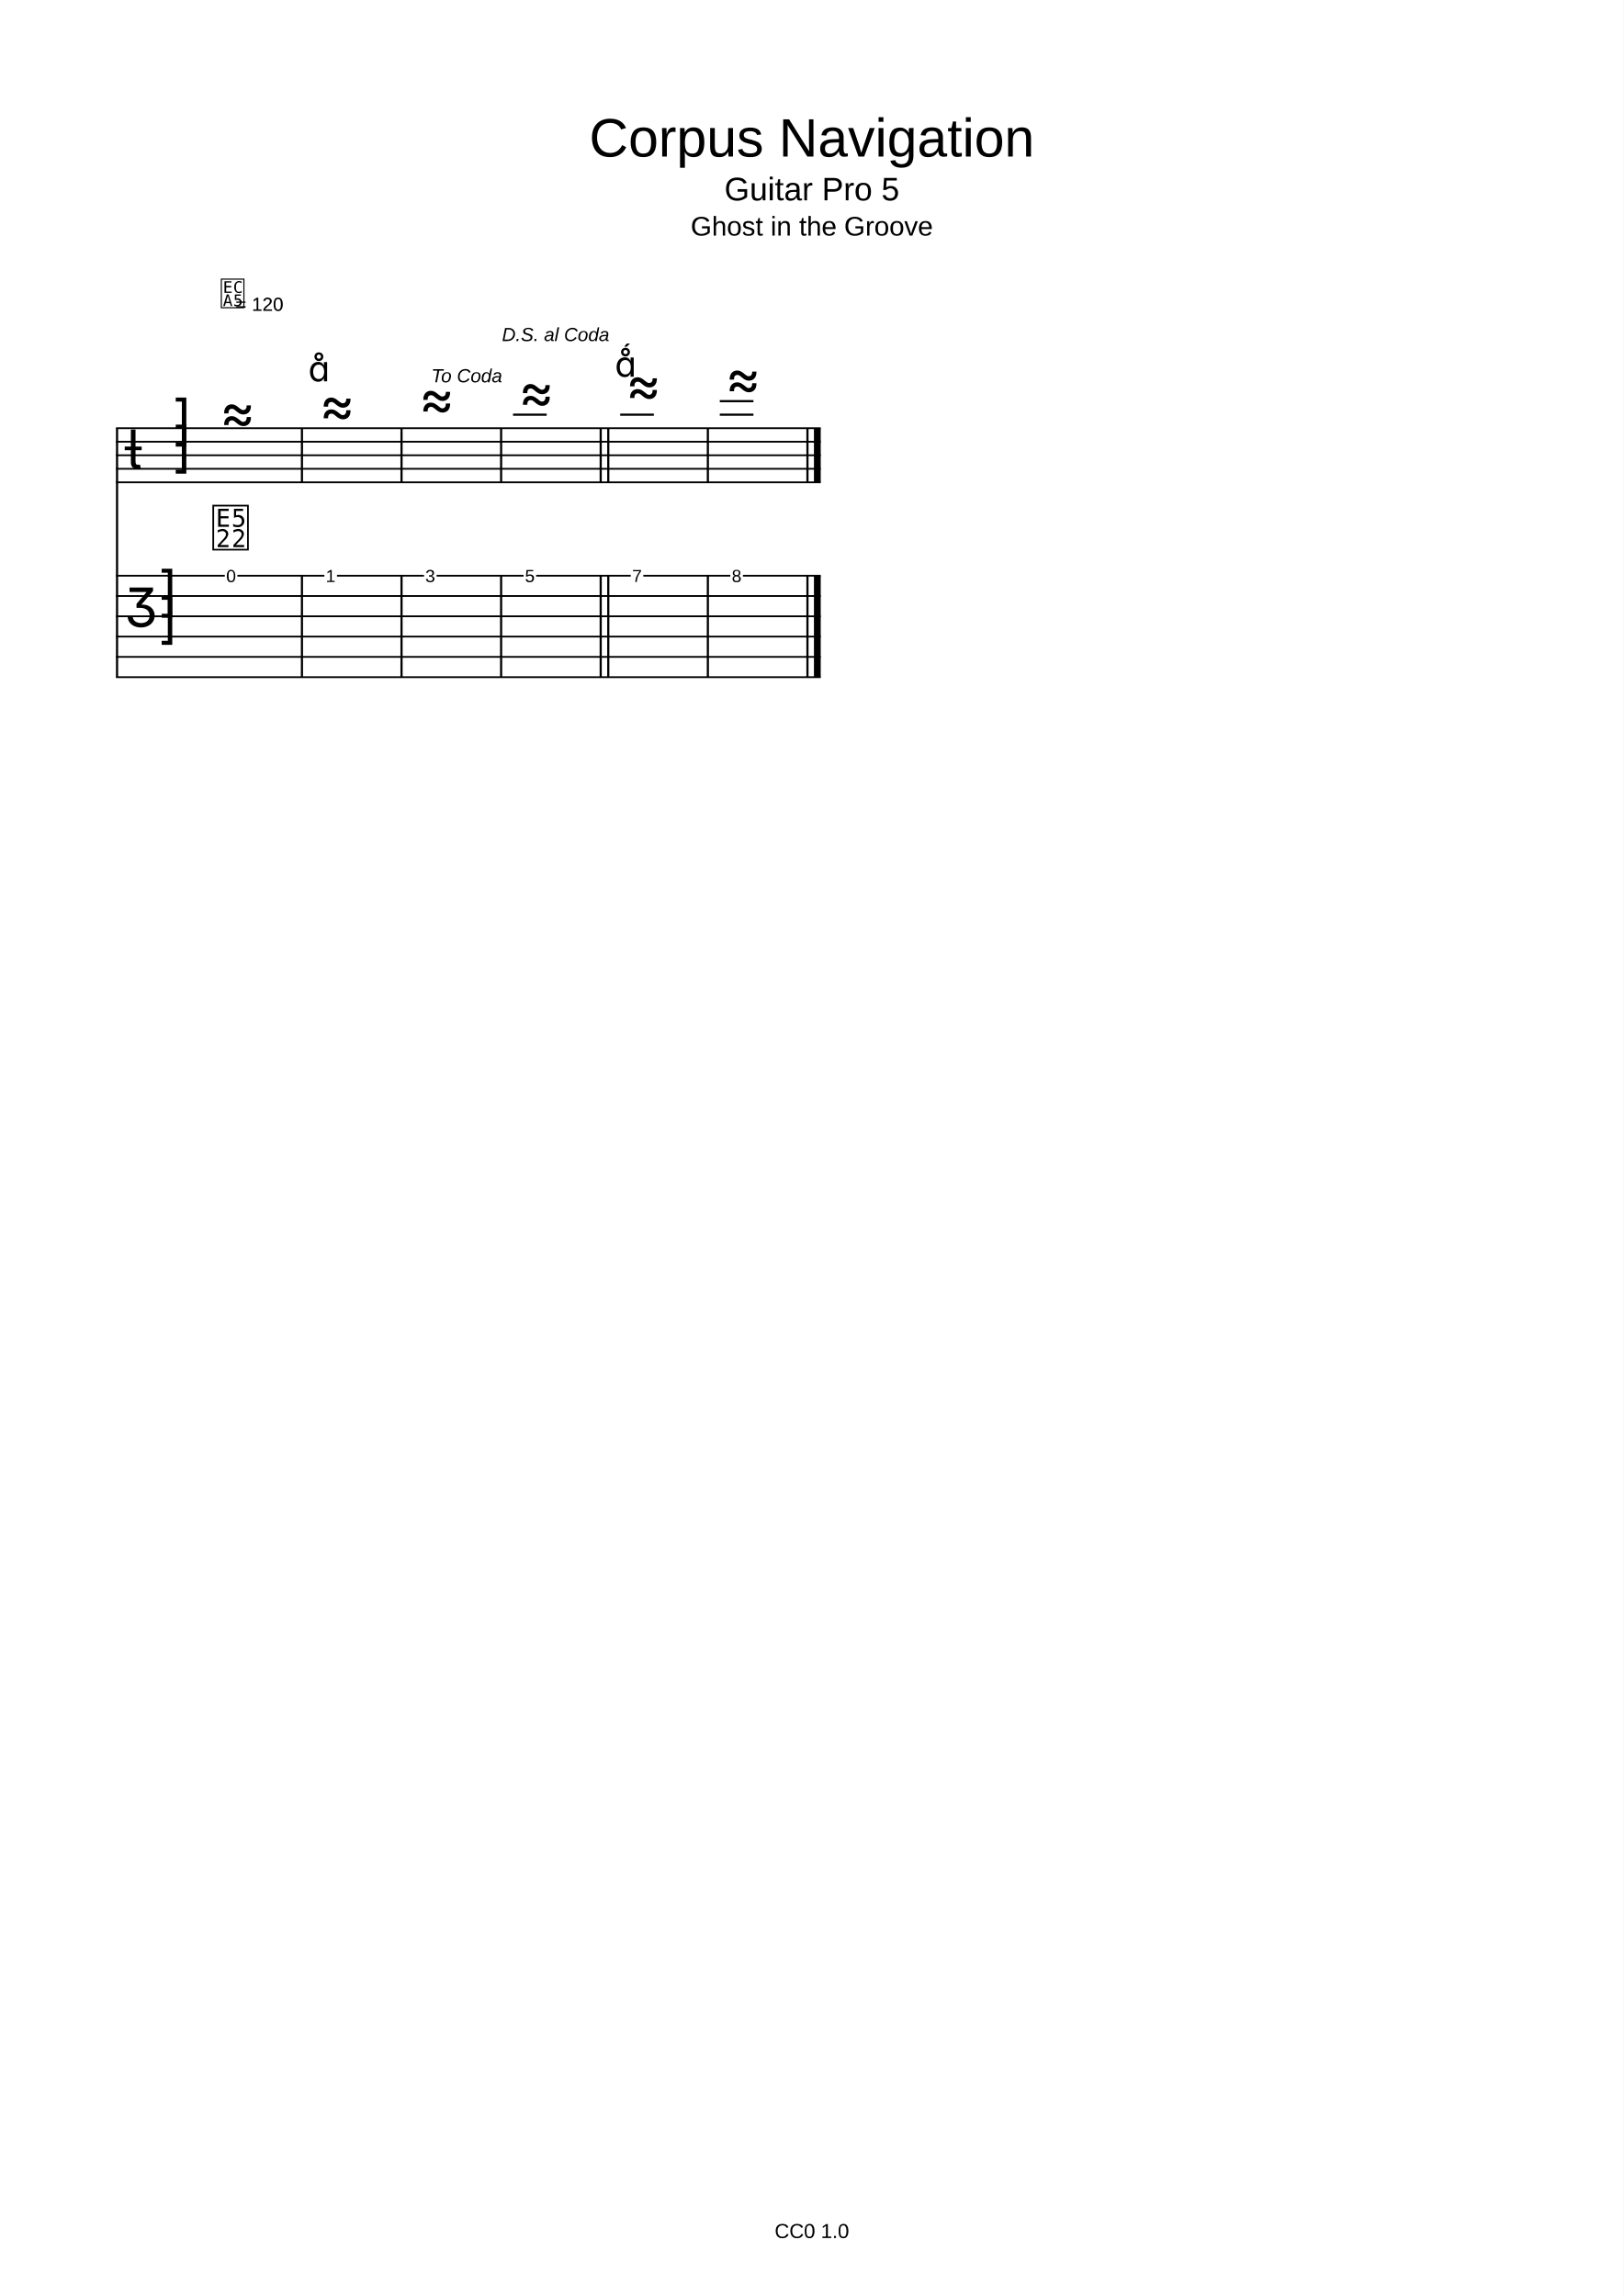
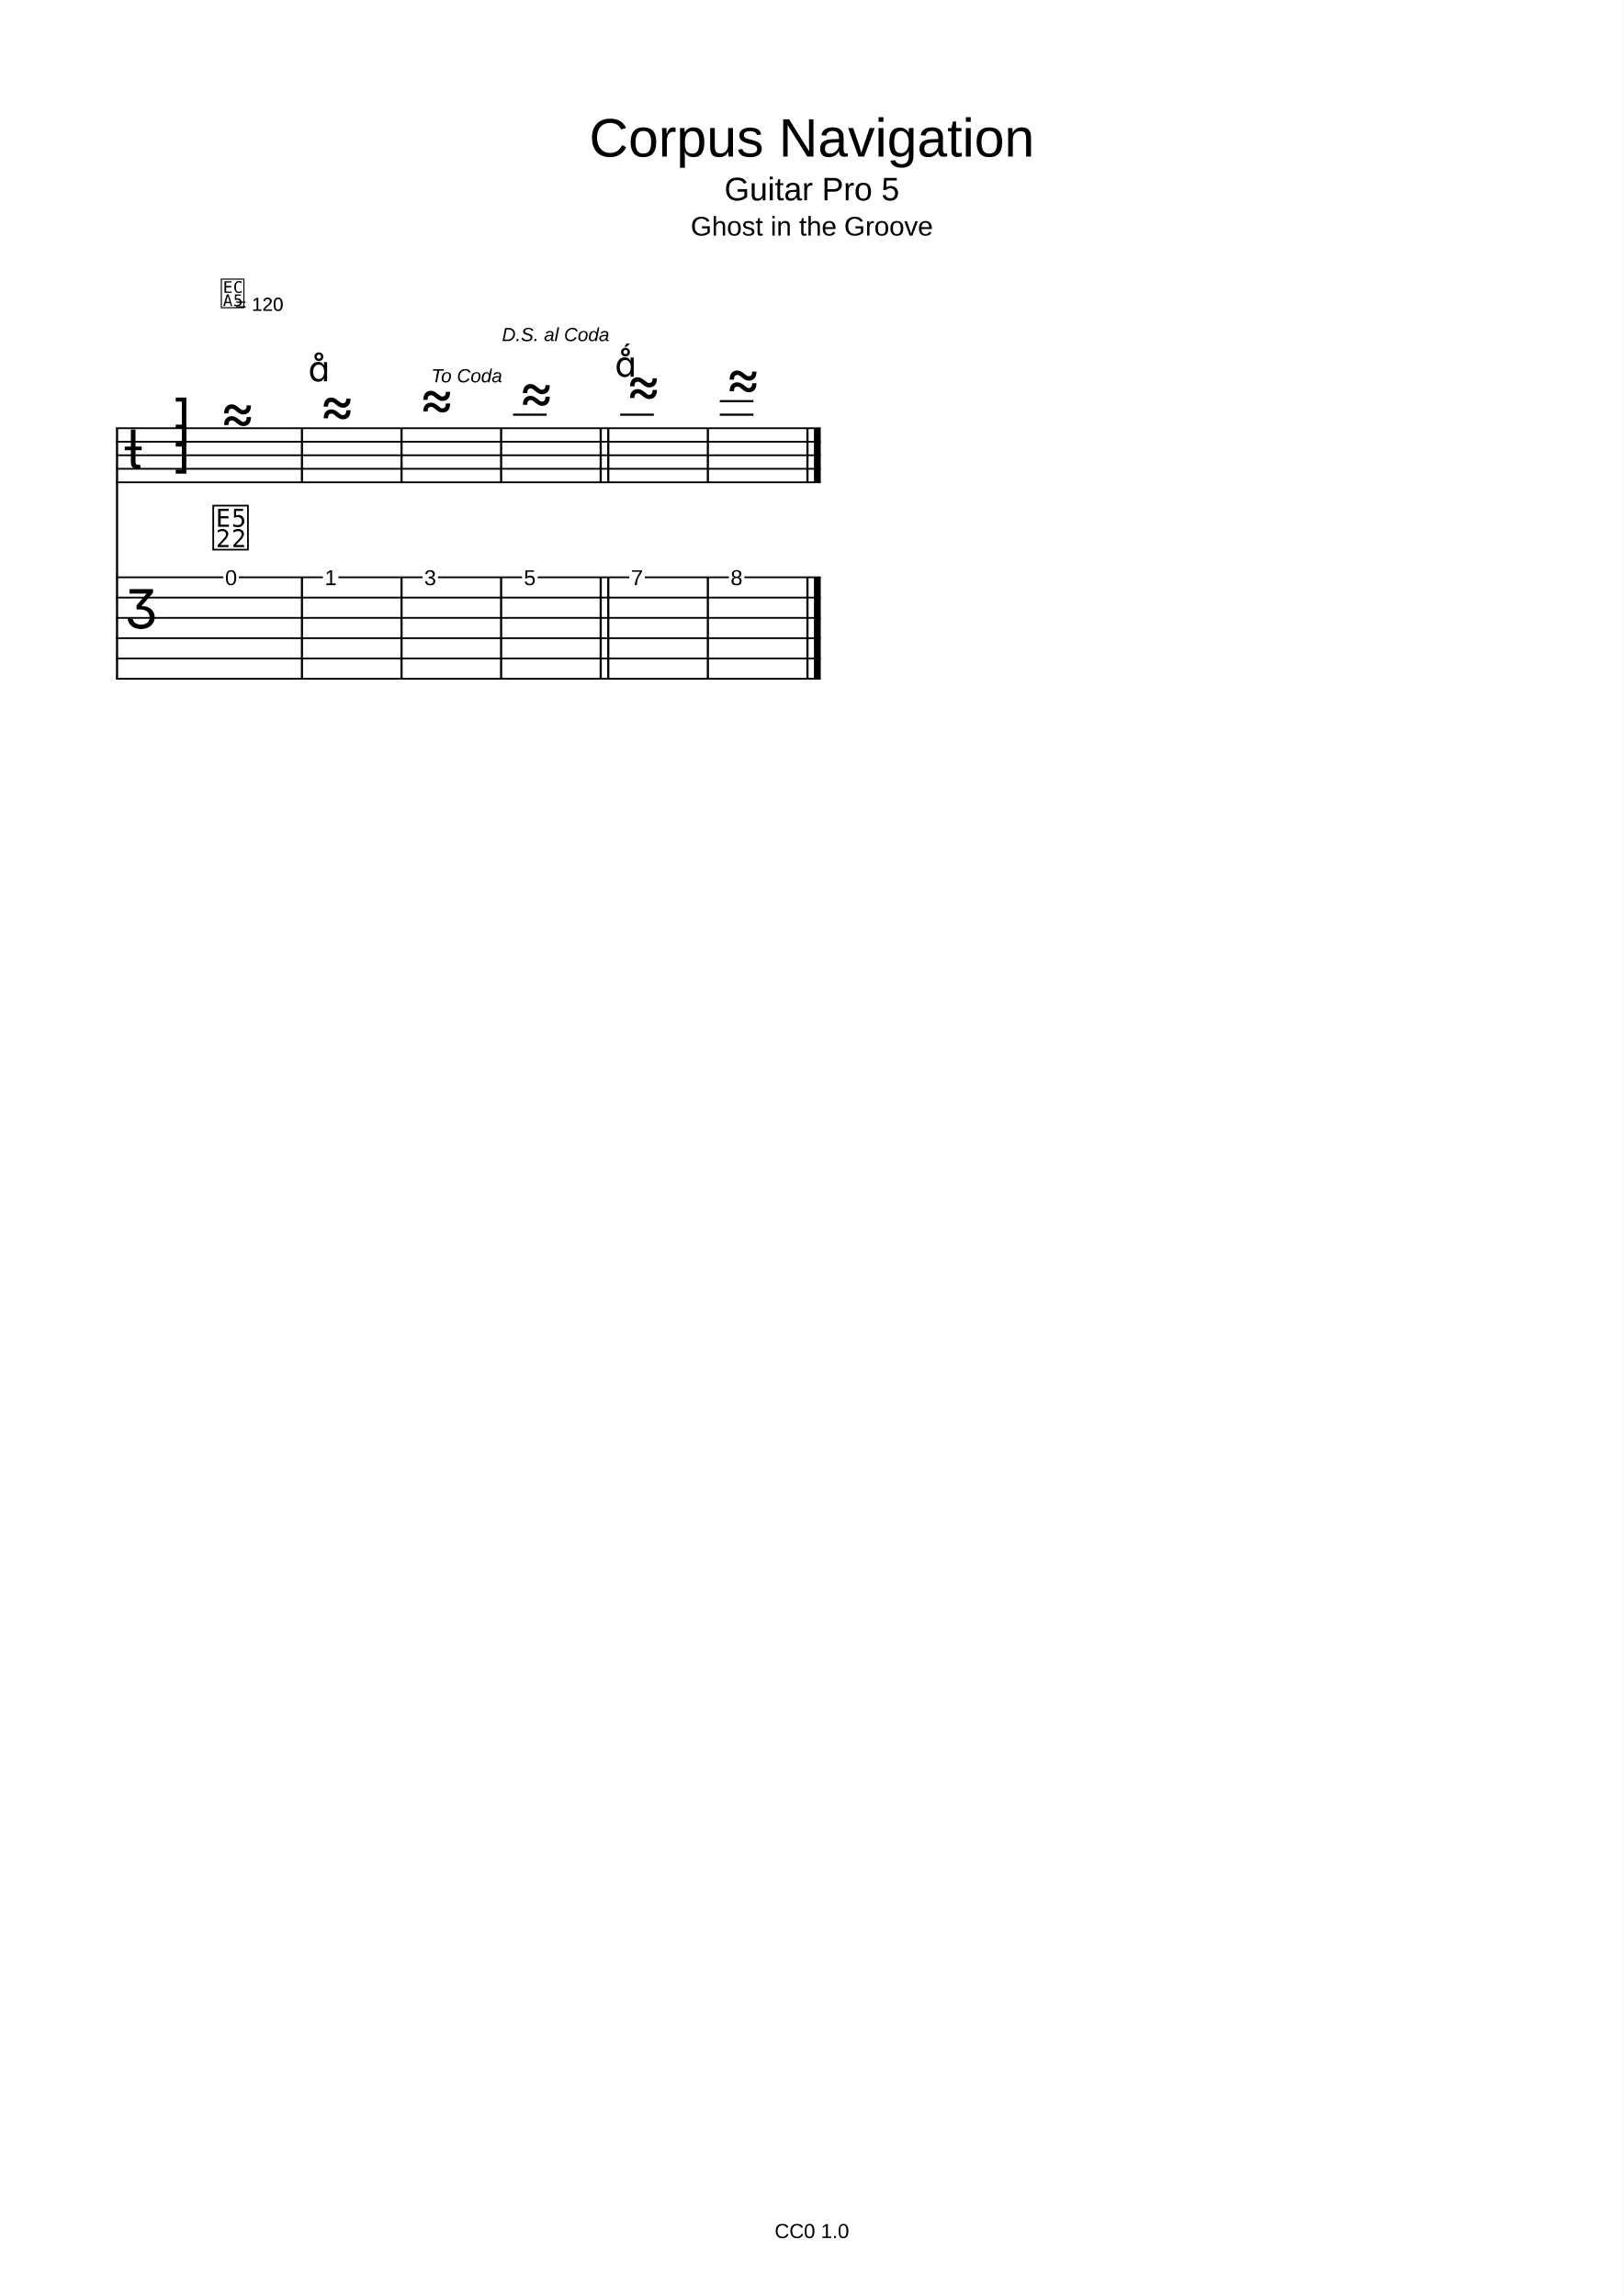
<svg xmlns="http://www.w3.org/2000/svg" width="1200" height="1697.143" viewBox="0 0 120 169.714">
  <style>@font-face{font-family:"Bravura";src:url("Bravura.otf")}text{font-family:"Bravura";font-size:4px}text.t{font-family:Arial,Helvetica,sans-serif}</style>
  <rect x="0" y="0" width="120" height="169.714" fill="white" />
  <g fill="black" stroke="black">
    <line class="staffLine" x1="8.571" y1="31.652" x2="60.655" y2="31.652" stroke-width="0.13" />
    <line class="staffLine" x1="8.571" y1="32.652" x2="60.655" y2="32.652" stroke-width="0.13" />
    <line class="staffLine" x1="8.571" y1="33.652" x2="60.655" y2="33.652" stroke-width="0.13" />
    <line class="staffLine" x1="8.571" y1="34.652" x2="60.655" y2="34.652" stroke-width="0.13" />
    <line class="staffLine" x1="8.571" y1="35.652" x2="60.655" y2="35.652" stroke-width="0.13" />
    <line class="barline" x1="22.315" y1="31.652" x2="22.315" y2="35.652" stroke-width="0.16" />
    <line class="barline" x1="29.675" y1="31.652" x2="29.675" y2="35.652" stroke-width="0.16" />
    <line class="barline" x1="37.035" y1="31.652" x2="37.035" y2="35.652" stroke-width="0.16" />
    <line class="ledgerLine" x1="37.915" y1="30.652" x2="40.403" y2="30.652" stroke-width="0.16" />
    <line class="barline" x1="44.395" y1="31.652" x2="44.395" y2="35.652" stroke-width="0.16" />
    <line class="barline" x1="44.955" y1="31.652" x2="44.955" y2="35.652" stroke-width="0.16" />
    <line class="ledgerLine" x1="45.835" y1="30.652" x2="48.323" y2="30.652" stroke-width="0.16" />
    <line class="barline" x1="52.315" y1="31.652" x2="52.315" y2="35.652" stroke-width="0.16" />
    <line class="ledgerLine" x1="53.195" y1="30.652" x2="55.683" y2="30.652" stroke-width="0.16" />
    <line class="ledgerLine" x1="53.195" y1="29.652" x2="55.683" y2="29.652" stroke-width="0.16" />
    <line class="barline" x1="59.675" y1="31.652" x2="59.675" y2="35.652" stroke-width="0.16" />
    <line class="barline" x1="60.405" y1="31.652" x2="60.405" y2="35.652" stroke-width="0.5" />
-     <line class="staffLine" x1="8.571" y1="42.555" x2="60.655" y2="42.555" stroke-width="0.13" />
-     <line class="staffLine" x1="8.571" y1="44.055" x2="60.655" y2="44.055" stroke-width="0.13" />
-     <line class="staffLine" x1="8.571" y1="45.555" x2="60.655" y2="45.555" stroke-width="0.13" />
-     <line class="staffLine" x1="8.571" y1="47.055" x2="60.655" y2="47.055" stroke-width="0.13" />
-     <line class="staffLine" x1="8.571" y1="48.555" x2="60.655" y2="48.555" stroke-width="0.13" />
-     <line class="staffLine" x1="8.571" y1="50.055" x2="60.655" y2="50.055" stroke-width="0.13" />
-     <line class="barline" x1="22.315" y1="42.555" x2="22.315" y2="50.055" stroke-width="0.16" />
-     <line class="barline" x1="29.675" y1="42.555" x2="29.675" y2="50.055" stroke-width="0.16" />
-     <line class="barline" x1="37.035" y1="42.555" x2="37.035" y2="50.055" stroke-width="0.16" />
-     <line class="barline" x1="44.395" y1="42.555" x2="44.395" y2="50.055" stroke-width="0.16" />
-     <line class="barline" x1="44.955" y1="42.555" x2="44.955" y2="50.055" stroke-width="0.16" />
-     <line class="barline" x1="52.315" y1="42.555" x2="52.315" y2="50.055" stroke-width="0.16" />
-     <line class="barline" x1="59.675" y1="42.555" x2="59.675" y2="50.055" stroke-width="0.16" />
-     <line class="barline" x1="60.405" y1="42.555" x2="60.405" y2="50.055" stroke-width="0.5" />
-     <line class="barline" x1="8.651" y1="31.652" x2="8.651" y2="50.055" stroke-width="0.16" />
+     <line class="staffLine" x1="8.571" y1="42.672" x2="60.655" y2="42.672" stroke-width="0.13" />
+     <line class="staffLine" x1="8.571" y1="44.172" x2="60.655" y2="44.172" stroke-width="0.13" />
+     <line class="staffLine" x1="8.571" y1="45.672" x2="60.655" y2="45.672" stroke-width="0.13" />
+     <line class="staffLine" x1="8.571" y1="47.172" x2="60.655" y2="47.172" stroke-width="0.13" />
+     <line class="staffLine" x1="8.571" y1="48.672" x2="60.655" y2="48.672" stroke-width="0.13" />
+     <line class="staffLine" x1="8.571" y1="50.172" x2="60.655" y2="50.172" stroke-width="0.13" />
+     <line class="barline" x1="22.315" y1="42.672" x2="22.315" y2="50.172" stroke-width="0.16" />
+     <line class="barline" x1="29.675" y1="42.672" x2="29.675" y2="50.172" stroke-width="0.16" />
+     <line class="barline" x1="37.035" y1="42.672" x2="37.035" y2="50.172" stroke-width="0.16" />
+     <line class="barline" x1="44.395" y1="42.672" x2="44.395" y2="50.172" stroke-width="0.16" />
+     <line class="barline" x1="44.955" y1="42.672" x2="44.955" y2="50.172" stroke-width="0.16" />
+     <line class="barline" x1="52.315" y1="42.672" x2="52.315" y2="50.172" stroke-width="0.16" />
+     <line class="barline" x1="59.675" y1="42.672" x2="59.675" y2="50.172" stroke-width="0.16" />
+     <line class="barline" x1="60.405" y1="42.672" x2="60.405" y2="50.172" stroke-width="0.5" />
+     <line class="barline" x1="8.651" y1="31.652" x2="8.651" y2="50.172" stroke-width="0.16" />
    <text class="clef" x="9.171" y="34.652" stroke="none"></text>
    <text class="timeSignature" x="12.755" y="32.652" stroke="none"></text>
    <text class="timeSignature" x="12.755" y="34.652" stroke="none"></text>
    <text class="notehead" x="16.235" y="32.152" stroke="none"></text>
    <text class="notehead" x="23.595" y="31.652" stroke="none"></text>
    <text class="notehead" x="30.955" y="31.152" stroke="none"></text>
    <text class="notehead" x="38.315" y="30.652" stroke="none"></text>
    <text class="notehead" x="46.235" y="30.152" stroke="none"></text>
    <text class="notehead" x="53.595" y="29.652" stroke="none"></text>
    <text class="dynamic" x="15.569" y="40.44" stroke="none"></text>
-     <text class="clef" x="9.183" y="46.337" stroke="none"></text>
-     <text class="timeSignature" x="11.715" y="45.305" stroke="none"></text>
-     <text class="timeSignature" x="11.715" y="47.305" stroke="none"></text>
+     <text class="clef" x="9.183" y="46.454" stroke="none"></text>
    <text class="navigation" x="22.785" y="28.188" style="font-size:2.6px" stroke="none"></text>
    <text class="navigation" x="45.446" y="27.847" style="font-size:2.6px" stroke="none"></text>
    <text class="tempo" x="16.235" y="22.624" style="font-size:2.6px" stroke="none"></text>
    <text class="t credit" x="60" y="11.571" style="font-size:4px" text-anchor="middle" stroke="none">Corpus Navigation</text>
    <text class="t credit" x="60" y="14.811" style="font-size:2.4px" text-anchor="middle" stroke="none">Guitar Pro 5</text>
    <text class="t credit" x="60" y="17.415" style="font-size:2px" text-anchor="middle" stroke="none">Ghost in the Groove</text>
-     <rect class="knockout" x="16.614" y="41.983" width="0.931" height="1.144" fill="white" stroke="none" />
-     <text class="t fretNumber" x="17.079" y="43.023" style="font-size:1.3px" text-anchor="middle" stroke="none">0</text>
-     <rect class="knockout" x="23.974" y="41.983" width="0.931" height="1.144" fill="white" stroke="none" />
-     <text class="t fretNumber" x="24.439" y="43.023" style="font-size:1.3px" text-anchor="middle" stroke="none">1</text>
-     <rect class="knockout" x="31.334" y="41.983" width="0.931" height="1.144" fill="white" stroke="none" />
-     <text class="t fretNumber" x="31.799" y="43.023" style="font-size:1.3px" text-anchor="middle" stroke="none">3</text>
-     <rect class="knockout" x="38.694" y="41.983" width="0.931" height="1.144" fill="white" stroke="none" />
-     <text class="t fretNumber" x="39.159" y="43.023" style="font-size:1.3px" text-anchor="middle" stroke="none">5</text>
-     <rect class="knockout" x="46.614" y="41.983" width="0.931" height="1.144" fill="white" stroke="none" />
-     <text class="t fretNumber" x="47.079" y="43.023" style="font-size:1.3px" text-anchor="middle" stroke="none">7</text>
-     <rect class="knockout" x="53.974" y="41.983" width="0.931" height="1.144" fill="white" stroke="none" />
-     <text class="t fretNumber" x="54.439" y="43.023" style="font-size:1.3px" text-anchor="middle" stroke="none">8</text>
+     <rect class="knockout" x="16.507" y="41.968" width="1.146" height="1.408" fill="white" stroke="none" />
+     <text class="t fretNumber" x="17.079" y="43.248" style="font-size:1.6px" text-anchor="middle" stroke="none">0</text>
+     <rect class="knockout" x="23.867" y="41.968" width="1.146" height="1.408" fill="white" stroke="none" />
+     <text class="t fretNumber" x="24.439" y="43.248" style="font-size:1.6px" text-anchor="middle" stroke="none">1</text>
+     <rect class="knockout" x="31.227" y="41.968" width="1.146" height="1.408" fill="white" stroke="none" />
+     <text class="t fretNumber" x="31.799" y="43.248" style="font-size:1.6px" text-anchor="middle" stroke="none">3</text>
+     <rect class="knockout" x="38.587" y="41.968" width="1.146" height="1.408" fill="white" stroke="none" />
+     <text class="t fretNumber" x="39.159" y="43.248" style="font-size:1.6px" text-anchor="middle" stroke="none">5</text>
+     <rect class="knockout" x="46.507" y="41.968" width="1.146" height="1.408" fill="white" stroke="none" />
+     <text class="t fretNumber" x="47.079" y="43.248" style="font-size:1.6px" text-anchor="middle" stroke="none">7</text>
+     <rect class="knockout" x="53.867" y="41.968" width="1.146" height="1.408" fill="white" stroke="none" />
+     <text class="t fretNumber" x="54.439" y="43.248" style="font-size:1.6px" text-anchor="middle" stroke="none">8</text>
    <text class="t navigation" x="37.115" y="28.258" style="font-size:1.4px;font-style:italic" text-anchor="end" stroke="none">To Coda</text>
    <text class="t navigation" x="45.035" y="25.212" style="font-size:1.4px;font-style:italic" text-anchor="end" stroke="none">D.S. al Coda</text>
    <text class="t tempo" x="17.399" y="22.974" style="font-size:1.4px" text-anchor="start" stroke="none">= 120</text>
    <text class="t credit" x="60" y="165.429" style="font-size:1.5px" text-anchor="middle" stroke="none">CC0 1.0</text>
  </g>
</svg>
